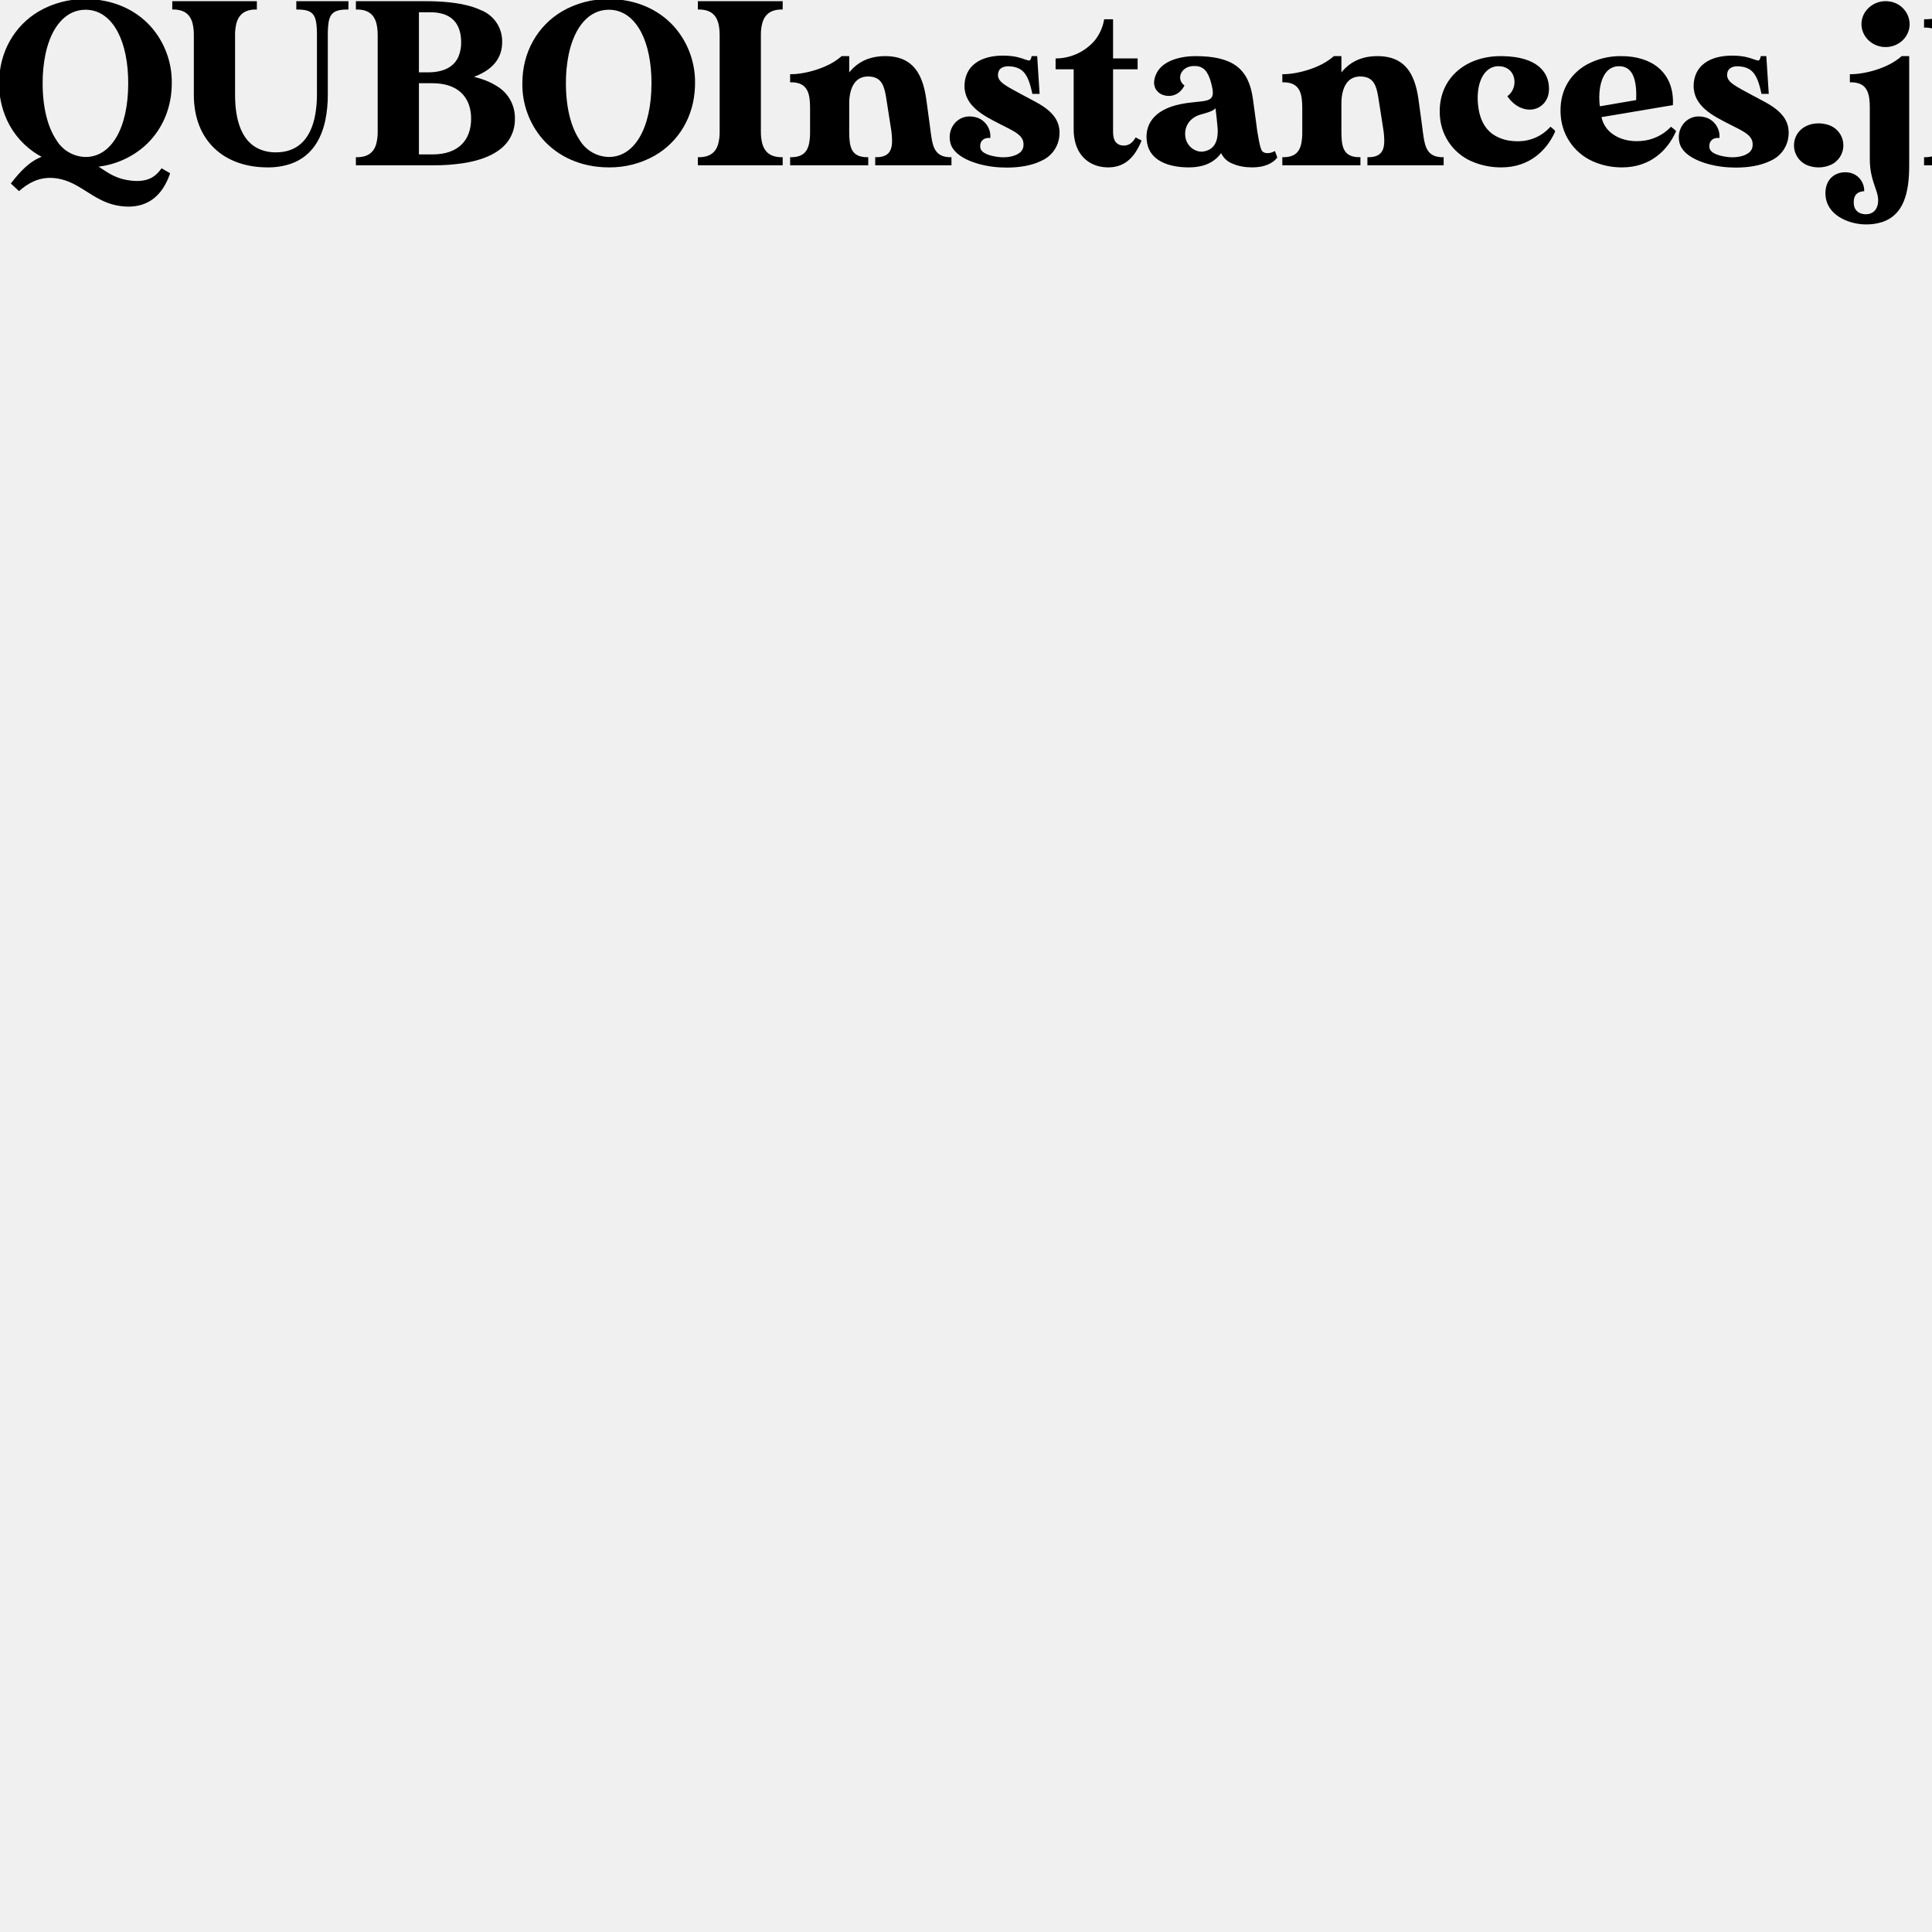
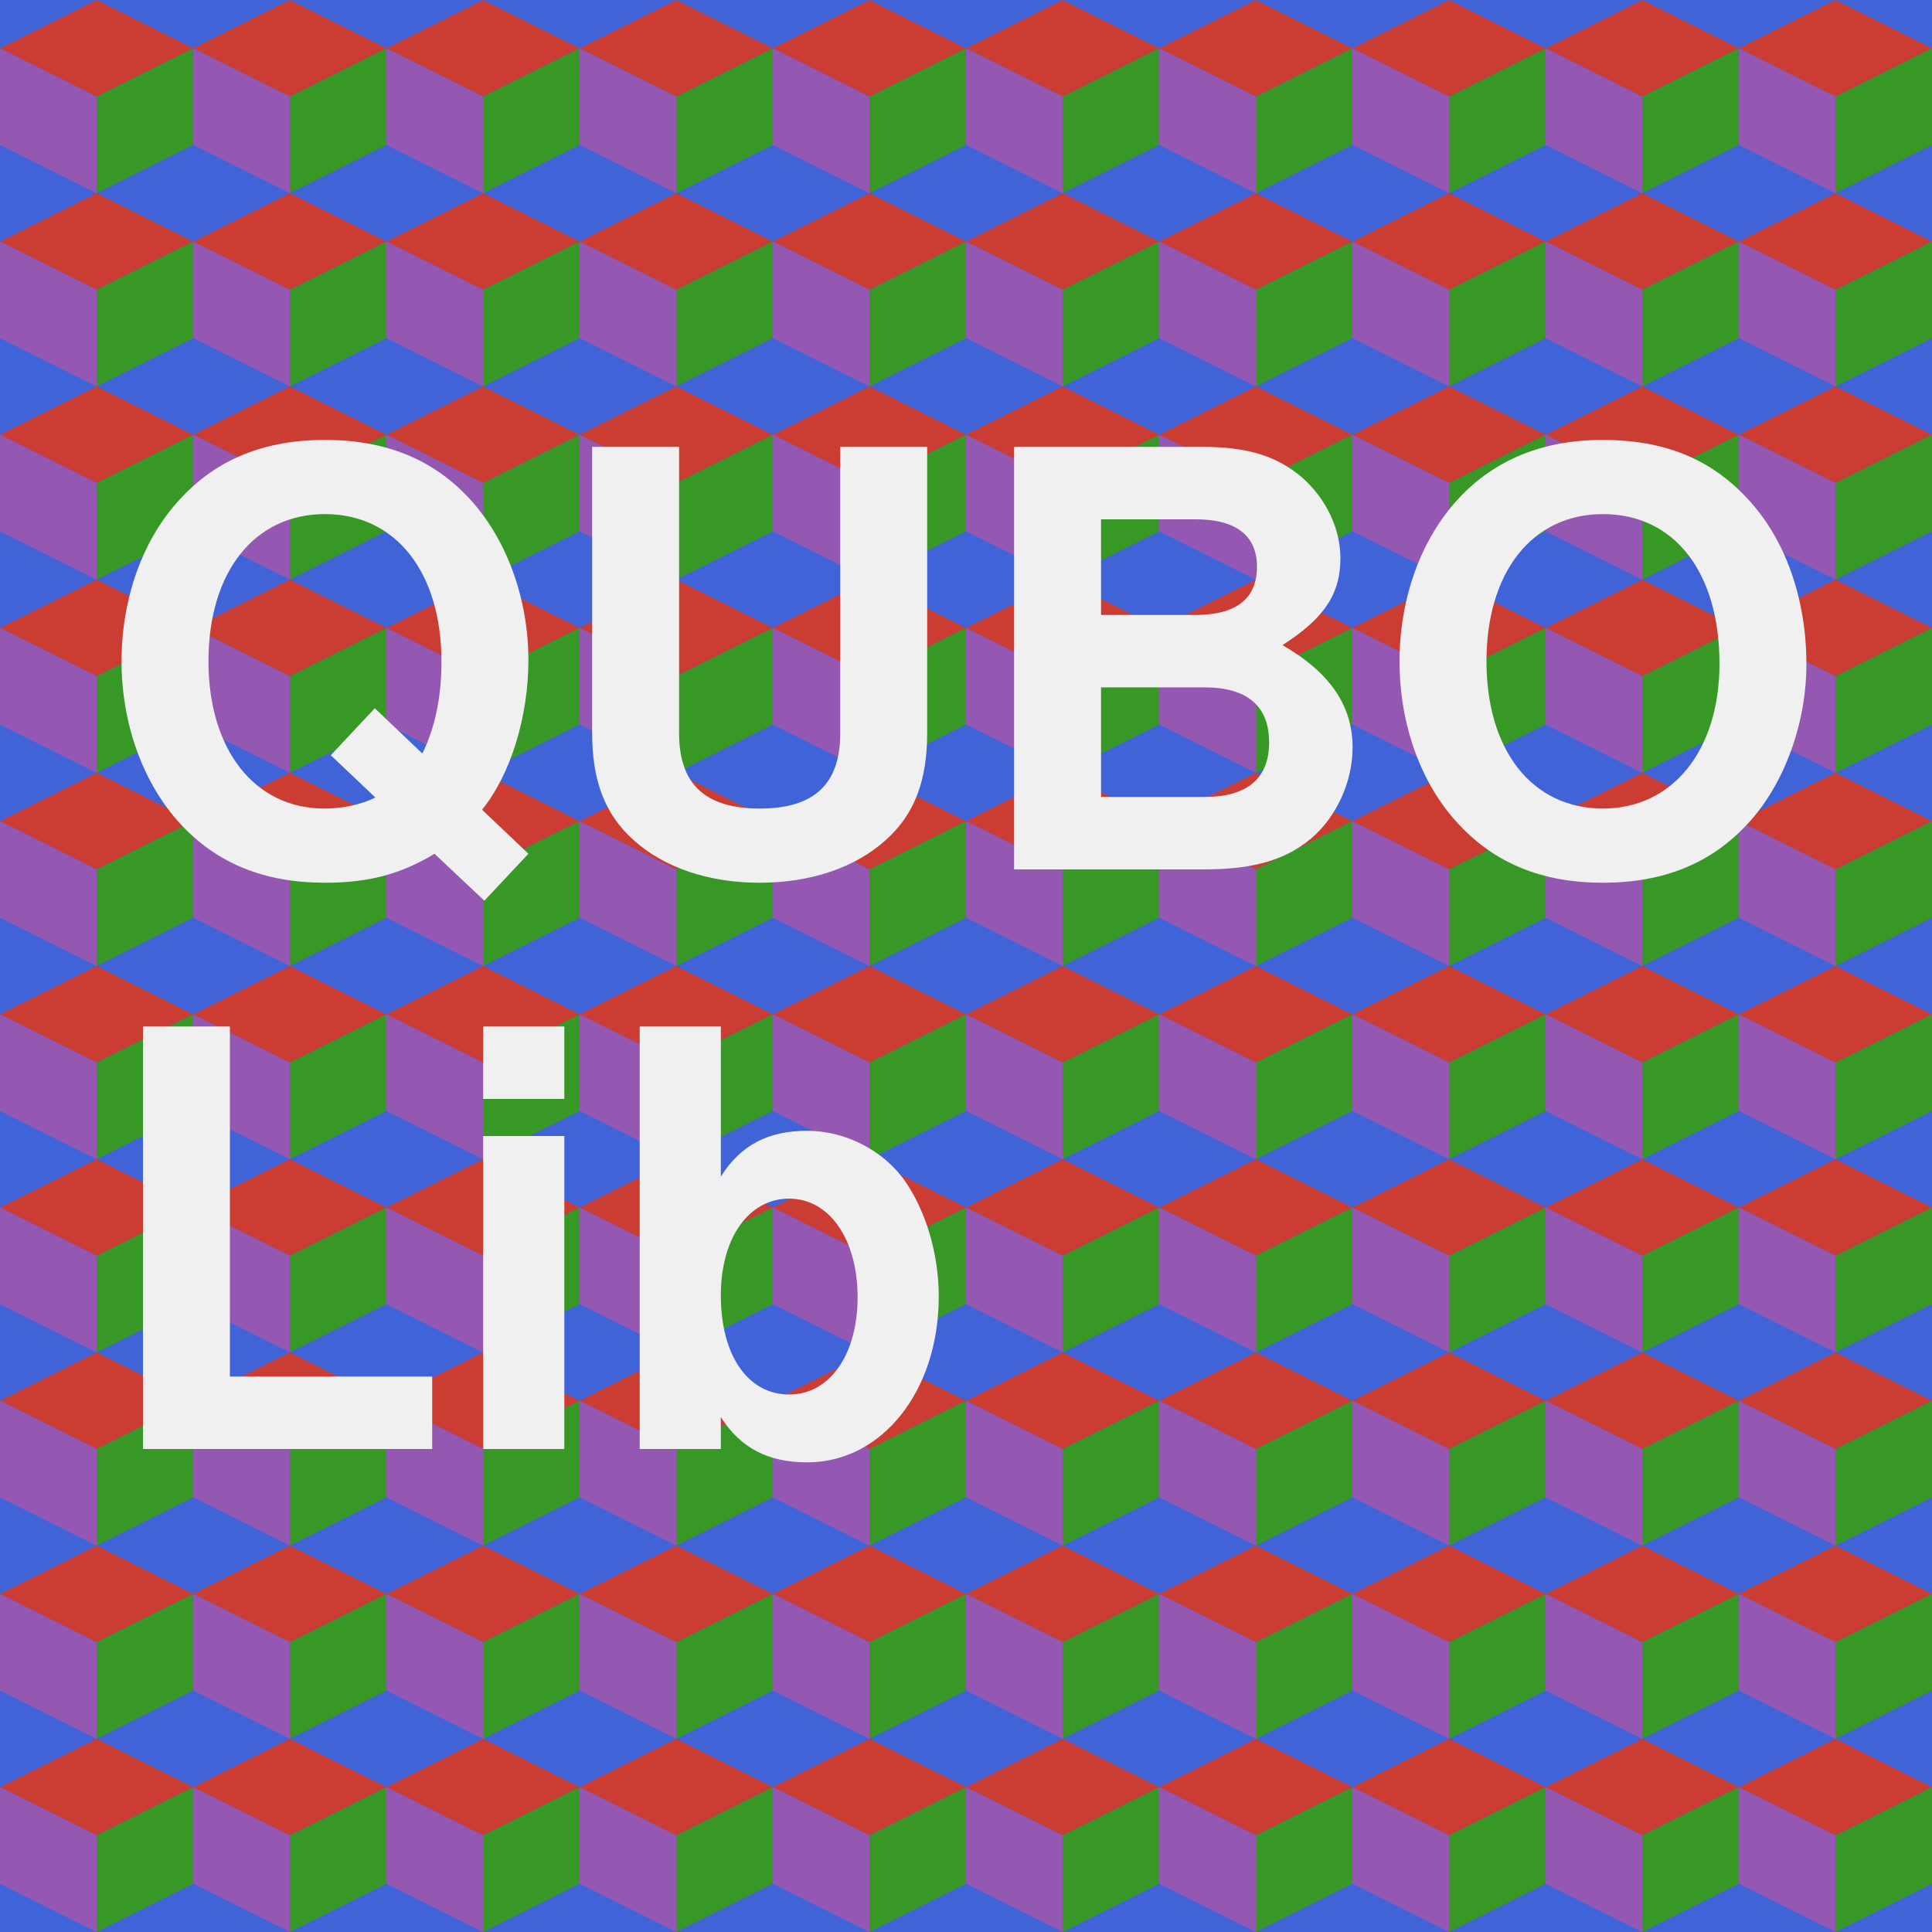
<svg xmlns="http://www.w3.org/2000/svg" width="1000" height="1000" viewBox="0 0 1000 1000">
  <style>
        rect{
        stroke: none;
        stroke-linejoin: round;
        }

        .red{
        fill: #cb3c33;
        stroke-width: 3px;
        }

        .green{
        fill: #389826;
        stroke-width: 5px;
        }

        .blue{
        fill: #4063d8;
        stroke-width: 3px;
        }

        .violet{
        fill: #9558b2;
        stroke-width: 5px;
        }
    </style>
-   <rect x="0" y="0" width="1000" height="1000" stroke="black" fill="none" />
-   <g stroke-linecap="round" fill-rule="evenodd" font-size="9pt" stroke="#000" stroke-width="0.25mm" fill="#000" style="stroke:#000;stroke-width:0.25mm;fill:#000">
-     <path d="M 6.242 94.924 L 9.842 98.284 C 13.997 94.722 19.68 91.043 27.703 91.662 A 23.781 23.781 0 0 1 27.962 91.684 A 26.877 26.877 0 0 1 35.929 93.68 C 45.389 97.595 52.02 105.665 64.695 106.41 A 31.869 31.869 0 0 0 65.402 106.444 A 27.789 27.789 0 0 0 66.535 106.467 C 76.248 106.467 82.451 101.207 86.1 93.33 A 36.668 36.668 0 0 0 87.482 89.884 L 83.762 87.724 A 41.612 41.612 0 0 1 82.862 88.862 C 80.656 91.525 76.761 95.005 67.802 93.964 A 30.418 30.418 0 0 1 63.083 93.075 C 57.429 91.522 53.9 88.608 49.682 85.924 A 43.8 43.8 0 0 0 74.588 75.208 C 82.806 67.856 87.867 57.327 88.396 45.203 A 48.625 48.625 0 0 0 88.442 43.084 A 42.803 42.803 0 0 0 77.506 13.845 C 69.654 5.253 58.052 0.004 44.282 0.004 A 46.603 46.603 0 0 0 20.273 6.314 C 7.745 13.768 0.002 27.186 0.002 43.084 A 44.148 44.148 0 0 0 5.406 64.661 A 40.751 40.751 0 0 0 22.682 81.244 C 15.602 83.644 10.682 89.284 6.242 94.924 Z M 66.842 43.084 A 87.587 87.587 0 0 0 66.766 39.404 C 65.874 18.211 57.227 4.564 44.282 4.564 C 33.801 4.564 26.068 13.508 23.024 28.161 A 73.678 73.678 0 0 0 21.602 43.084 C 21.602 55.561 24.161 65.718 28.623 72.481 A 18.502 18.502 0 0 0 44.282 81.724 C 57.962 81.724 66.842 66.484 66.842 43.084 Z" id="0" vector-effect="non-scaling-stroke" />
-     <path d="M 164.522 18.244 L 164.522 48.604 A 61.745 61.745 0 0 1 163.743 58.824 C 161.229 73.758 152.906 79.324 142.922 79.324 A 20.945 20.945 0 0 1 132.546 76.867 C 124.876 72.581 121.202 62.859 121.202 49.084 L 121.202 18.244 A 23.458 23.458 0 0 1 122.024 11.547 C 122.988 8.357 124.928 5.931 128.495 4.937 A 14.833 14.833 0 0 1 132.482 4.444 L 132.482 1.084 L 89.642 1.084 L 89.642 4.444 A 14.492 14.492 0 0 1 93.822 4.995 C 97.395 6.07 99.251 8.634 100.126 11.97 A 25.05 25.05 0 0 1 100.802 18.244 L 100.802 49.084 C 100.802 72.964 116.642 86.164 138.482 86.164 A 35.686 35.686 0 0 0 150.418 84.305 C 160.457 80.76 165.742 72.452 167.94 62.077 A 64.235 64.235 0 0 0 169.202 48.844 L 169.202 18.244 A 57.943 57.943 0 0 1 169.354 13.606 C 169.88 7.164 171.987 4.675 178.852 4.459 A 32.784 32.784 0 0 1 179.882 4.444 L 179.882 1.084 L 153.842 1.084 L 153.842 4.444 A 22.664 22.664 0 0 1 157.748 4.732 C 162.506 5.574 164.025 8.342 164.41 14.148 A 62.744 62.744 0 0 1 164.522 18.244 Z" id="1" vector-effect="non-scaling-stroke" />
-     <path d="M 219.962 1.084 L 184.682 1.084 L 184.682 4.444 C 192.171 4.444 194.93 8.543 195.707 14.122 A 30.074 30.074 0 0 1 195.962 18.244 L 195.962 68.044 A 23.948 23.948 0 0 1 195.164 74.74 C 194.231 77.898 192.342 80.306 188.821 81.319 A 14.957 14.957 0 0 1 184.682 81.844 L 184.682 85.084 L 224.282 85.084 A 100.187 100.187 0 0 0 239.688 84.002 C 250.618 82.289 258.611 78.515 262.776 72.5 A 18.955 18.955 0 0 0 266.042 61.444 A 18.651 18.651 0 0 0 256.809 44.9 C 254.355 43.331 251.437 42.035 248.082 41.006 A 54.915 54.915 0 0 0 243.602 39.844 A 31.989 31.989 0 0 0 251.413 36.236 C 256.344 32.993 259.279 28.442 259.435 22.36 A 20.045 20.045 0 0 0 259.442 21.844 A 16.838 16.838 0 0 0 248.698 5.664 C 243.228 3.076 235.723 1.646 226.304 1.22 A 140.78 140.78 0 0 0 219.962 1.084 Z M 223.802 80.404 L 216.362 80.404 L 216.362 42.604 L 223.802 42.604 C 237.076 42.604 243.592 49.683 244.264 59.684 A 26.269 26.269 0 0 1 244.322 61.444 C 244.322 72.484 237.842 80.404 223.802 80.404 Z M 221.402 37.924 L 216.362 37.924 L 216.362 5.884 L 222.842 5.884 A 23.456 23.456 0 0 1 228.648 6.548 C 236.29 8.5 238.982 14.502 239.153 21.154 A 26.864 26.864 0 0 1 239.162 21.844 A 19.038 19.038 0 0 1 237.771 29.411 C 235.65 34.326 231.042 37.386 223.515 37.859 A 33.666 33.666 0 0 1 221.402 37.924 Z" id="2" vector-effect="non-scaling-stroke" />
-     <path d="M 315.122 0.004 A 46.603 46.603 0 0 0 291.113 6.314 C 278.585 13.768 270.842 27.186 270.842 43.084 A 42.828 42.828 0 0 0 281.146 71.605 C 289.033 80.637 300.947 86.164 315.122 86.164 A 46.66 46.66 0 0 0 338.7 80.115 C 350.929 73.024 358.661 60.273 359.246 44.963 A 49.196 49.196 0 0 0 359.282 43.084 A 42.803 42.803 0 0 0 348.346 13.845 C 340.494 5.253 328.892 0.004 315.122 0.004 Z M 299.463 72.481 A 18.502 18.502 0 0 0 315.122 81.724 C 328.802 81.724 337.682 66.484 337.682 43.084 A 87.587 87.587 0 0 0 337.606 39.404 C 336.714 18.211 328.067 4.564 315.122 4.564 C 304.641 4.564 296.908 13.508 293.864 28.161 A 73.678 73.678 0 0 0 292.442 43.084 C 292.442 55.561 295.001 65.718 299.463 72.481 Z" id="3" vector-effect="non-scaling-stroke" />
-     <path d="M 404.642 1.084 L 361.682 1.084 L 361.682 4.444 C 369.171 4.444 371.93 8.543 372.707 14.122 A 30.074 30.074 0 0 1 372.962 18.244 L 372.962 68.044 A 23.948 23.948 0 0 1 372.164 74.74 C 371.231 77.898 369.342 80.306 365.821 81.319 A 14.957 14.957 0 0 1 361.682 81.844 L 361.682 85.084 L 404.642 85.084 L 404.642 81.844 A 14.523 14.523 0 0 1 400.392 81.274 C 396.778 80.17 394.895 77.545 394.018 74.144 A 24.708 24.708 0 0 1 393.362 68.044 L 393.362 18.244 A 23.458 23.458 0 0 1 394.184 11.547 C 395.148 8.357 397.088 5.931 400.655 4.937 A 14.833 14.833 0 0 1 404.642 4.444 L 404.642 1.084 Z" id="4" vector-effect="non-scaling-stroke" />
-     <path d="M 439.082 38.884 L 439.082 29.524 L 435.842 29.524 A 33.134 33.134 0 0 1 427.276 34.807 C 421.783 37.224 415.754 38.539 411.236 38.824 A 28.556 28.556 0 0 1 409.442 38.884 L 409.442 42.124 A 14.121 14.121 0 0 1 413.321 42.606 C 417.291 43.74 418.869 46.781 419.451 50.705 A 36.072 36.072 0 0 1 419.762 55.924 L 419.762 68.044 A 31.102 31.102 0 0 1 419.238 74.447 C 418.328 78.675 415.955 81.633 410.088 81.833 A 18.96 18.96 0 0 1 409.442 81.844 L 409.442 85.084 L 448.922 85.084 L 448.922 81.844 C 439.802 81.844 439.082 75.604 439.082 68.044 L 439.082 53.524 A 24.295 24.295 0 0 1 439.907 46.93 C 441.167 42.5 443.926 39.441 448.541 39.147 A 11.663 11.663 0 0 1 449.282 39.124 A 11.247 11.247 0 0 1 452.835 39.635 C 457.66 41.236 458.521 46.377 459.381 52.022 A 5283.886 5283.886 0 0 0 459.482 52.684 A 523.238 523.238 0 0 1 459.7 54.042 C 460.421 58.566 461.634 66.434 461.849 67.829 A 1642.51 1642.51 0 0 1 461.882 68.044 C 462.682 75.02 462.611 81.233 454.709 81.801 A 17.107 17.107 0 0 1 453.482 81.844 L 453.482 85.084 L 492.002 85.084 L 492.002 81.844 A 13.208 13.208 0 0 1 488.282 81.368 C 482.835 79.771 482.058 74.38 481.282 68.633 A 1298.016 1298.016 0 0 0 481.202 68.044 A 101.224 101.224 0 0 0 481.173 67.809 C 481.035 66.703 480.392 61.624 478.922 51.124 C 476.965 37.427 471.464 30.821 461.437 29.698 A 29.442 29.442 0 0 0 458.162 29.524 C 452.7 29.524 448.489 30.888 445.209 32.977 A 22.189 22.189 0 0 0 439.082 38.884 Z" id="5" vector-effect="non-scaling-stroke" />
-     <path d="M 534.722 48.124 L 537.602 48.124 L 536.402 29.524 L 534.362 29.524 C 533.307 33.976 531.567 30.649 524.225 29.596 A 27.349 27.349 0 0 0 523.682 29.524 C 513.122 28.324 501.242 30.964 499.802 42.604 A 16.808 16.808 0 0 0 499.695 44.149 C 499.466 54.605 509.645 59.591 517.202 63.484 A 178.538 178.538 0 0 0 517.263 63.515 C 525.485 67.739 530.814 69.672 530.2 75.647 A 10.211 10.211 0 0 1 530.162 75.964 A 5.418 5.418 0 0 1 527.701 79.696 C 525.495 81.247 522.017 82.064 518.042 81.844 C 513.242 81.484 507.722 80.044 507.002 76.804 C 506.314 73.362 508.476 70.908 511.708 70.908 A 6.593 6.593 0 0 1 512.162 70.924 A 9.872 9.872 0 0 0 507.232 62.041 C 506.189 61.48 504.963 61.073 503.54 60.863 A 14 14 0 0 0 503.402 60.844 A 10.569 10.569 0 0 0 501.883 60.729 C 495.34 60.714 490.689 67 492.362 73.804 C 494.282 81.724 507.722 85.684 517.682 86.164 A 59.73 59.73 0 0 0 521.184 86.267 C 527.289 86.267 533.747 85.315 538.782 82.82 A 15.106 15.106 0 0 0 547.562 72.244 C 550.285 58.983 537.822 54.367 529.42 49.751 A 65.576 65.576 0 0 1 529.082 49.564 A 204.589 204.589 0 0 0 529.011 49.525 C 520.772 44.991 515.524 42.83 516.122 38.164 C 516.462 34.99 519.158 33.529 522.995 33.883 A 13.831 13.831 0 0 1 523.682 33.964 A 10.942 10.942 0 0 1 528.546 35.575 C 531.451 37.482 533.187 41.135 534.572 47.425 A 72.295 72.295 0 0 1 534.722 48.124 Z" id="6" vector-effect="non-scaling-stroke" />
-     <path d="M 575.642 67.924 L 575.642 35.404 L 588.362 35.404 L 588.362 30.724 L 575.642 30.724 L 575.642 10.444 L 571.922 10.444 A 24.329 24.329 0 0 1 566.883 21.397 A 27.298 27.298 0 0 1 546.842 30.724 L 546.842 35.404 L 556.202 35.404 L 556.202 66.964 A 25.11 25.11 0 0 0 557.259 74.461 C 559.701 82.282 566.102 86.164 573.602 86.164 C 581.157 86.164 585.672 81.994 588.773 76.167 A 38.595 38.595 0 0 0 590.282 72.964 L 588.002 71.764 A 10.18 10.18 0 0 1 586.28 73.95 C 584.708 75.431 582.788 76.066 580.562 75.724 A 5.27 5.27 0 0 1 576.61 73.061 C 576.08 72.066 575.746 70.717 575.663 68.873 A 20.952 20.952 0 0 1 575.642 67.924 Z" id="7" vector-effect="non-scaling-stroke" />
-     <path d="M 659.642 78.844 C 656.882 80.164 654.242 80.044 652.922 78.484 A 4.931 4.931 0 0 1 652.303 77.313 C 651.456 75.172 650.869 71.348 650.282 67.924 C 650.282 67.924 649.682 63.124 648.002 51.004 C 645.842 35.884 637.922 29.524 618.722 29.524 A 38.181 38.181 0 0 0 615.411 29.669 C 610.527 30.096 604.869 31.544 601.313 35.032 A 11.375 11.375 0 0 0 598.562 39.244 A 11.023 11.023 0 0 0 598.068 40.785 C 597.605 42.733 597.826 44.451 598.592 45.824 A 6.262 6.262 0 0 0 601.322 48.364 A 8.786 8.786 0 0 0 604.559 49.167 C 607.37 49.309 610.439 48.064 612.482 44.404 C 607.824 40.582 611.249 33.195 618.733 33.716 A 11.158 11.158 0 0 1 618.842 33.724 A 7.306 7.306 0 0 1 625.344 37.731 C 626.643 39.906 627.426 42.721 627.96 45.535 A 53.359 53.359 0 0 1 628.082 46.204 A 14.016 14.016 0 0 1 628.191 47.047 C 628.901 54.319 622.041 52.165 611.162 54.364 C 597.002 57.244 592.562 65.404 594.242 74.164 C 595.921 82.92 605.275 86.161 615.23 86.164 A 28.713 28.713 0 0 0 615.242 86.164 C 619.838 86.164 624.857 85.319 628.842 82.01 A 16.55 16.55 0 0 0 632.162 78.244 A 10.068 10.068 0 0 0 637.983 84.211 C 640.974 85.58 644.634 86.164 648.002 86.164 A 25.963 25.963 0 0 0 651.867 85.892 C 654.858 85.442 657.056 84.469 658.692 83.259 A 11.544 11.544 0 0 0 660.602 81.484 C 660.255 80.327 660.131 80.174 659.692 78.982 A 39.604 39.604 0 0 1 659.642 78.844 Z M 621.904 78.966 A 7.111 7.111 0 0 0 623.762 78.724 C 629.009 77.521 630.771 73.132 630.771 68.006 A 24.422 24.422 0 0 0 630.722 66.484 A 257.36 257.36 0 0 0 630.637 65.485 C 630.375 62.488 630.061 59.491 629.733 57.011 A 86.033 86.033 0 0 0 629.402 54.724 A 4.222 4.222 0 0 1 627.77 56.562 C 626.593 57.305 624.65 57.922 621.002 58.924 C 616.251 60.36 612.823 64.237 612.964 69.619 A 12.979 12.979 0 0 0 613.082 71.044 A 9.378 9.378 0 0 0 615.165 75.669 C 616.9 77.743 619.432 78.966 621.904 78.966 Z" id="8" vector-effect="non-scaling-stroke" />
-     <path d="M 693.842 38.884 L 693.842 29.524 L 690.602 29.524 A 33.134 33.134 0 0 1 682.036 34.807 C 676.543 37.224 670.514 38.539 665.996 38.824 A 28.556 28.556 0 0 1 664.202 38.884 L 664.202 42.124 A 14.121 14.121 0 0 1 668.081 42.606 C 672.051 43.74 673.629 46.781 674.211 50.705 A 36.072 36.072 0 0 1 674.522 55.924 L 674.522 68.044 A 31.102 31.102 0 0 1 673.998 74.447 C 673.088 78.675 670.715 81.633 664.848 81.833 A 18.96 18.96 0 0 1 664.202 81.844 L 664.202 85.084 L 703.682 85.084 L 703.682 81.844 C 694.562 81.844 693.842 75.604 693.842 68.044 L 693.842 53.524 A 24.295 24.295 0 0 1 694.667 46.93 C 695.927 42.5 698.686 39.441 703.301 39.147 A 11.663 11.663 0 0 1 704.042 39.124 A 11.247 11.247 0 0 1 707.595 39.635 C 712.42 41.236 713.281 46.377 714.141 52.022 A 5283.886 5283.886 0 0 0 714.242 52.684 A 523.238 523.238 0 0 1 714.46 54.042 C 715.181 58.566 716.394 66.434 716.609 67.829 A 1642.51 1642.51 0 0 1 716.642 68.044 C 717.442 75.02 717.371 81.233 709.469 81.801 A 17.107 17.107 0 0 1 708.242 81.844 L 708.242 85.084 L 746.762 85.084 L 746.762 81.844 A 13.208 13.208 0 0 1 743.042 81.368 C 737.595 79.771 736.818 74.38 736.042 68.633 A 1298.016 1298.016 0 0 0 735.962 68.044 A 101.224 101.224 0 0 0 735.933 67.809 C 735.795 66.703 735.152 61.624 733.682 51.124 C 731.725 37.427 726.224 30.821 716.197 29.698 A 29.442 29.442 0 0 0 712.922 29.524 C 707.46 29.524 703.249 30.888 699.969 32.977 A 22.189 22.189 0 0 0 693.842 38.884 Z" id="9" vector-effect="non-scaling-stroke" />
-     <path d="M 786.528 73.575 A 22.636 22.636 0 0 0 802.562 66.244 C 802.562 66.244 804.482 67.804 804.482 67.924 A 34.649 34.649 0 0 1 804.172 68.608 C 800.081 77.386 791.508 86.164 777.122 86.164 A 37.243 37.243 0 0 1 763.778 83.822 A 27.059 27.059 0 0 1 745.802 60.604 C 744.122 41.284 758.642 29.524 776.642 29.524 A 61.508 61.508 0 0 1 778.483 29.551 C 794.695 30.036 800.196 36.967 801.122 43.564 C 801.311 44.793 801.343 46.046 801.209 47.264 A 9.707 9.707 0 0 1 795.962 55.324 A 9.551 9.551 0 0 1 791.77 56.268 C 789.002 56.268 786.015 55.15 783.36 52.749 A 18.223 18.223 0 0 1 780.842 49.924 A 9.447 9.447 0 0 0 781.748 49.085 C 786.796 43.757 784.538 33.66 775.444 33.802 A 12.855 12.855 0 0 0 774.602 33.844 C 768.362 34.444 763.922 41.404 764.402 52.324 A 39.826 39.826 0 0 0 764.556 54.316 C 765.356 62.07 768.346 67.239 772.987 70.258 A 21.706 21.706 0 0 0 782.762 73.444 A 27.065 27.065 0 0 0 785.575 73.592 C 785.895 73.592 786.213 73.587 786.528 73.575 Z" id="10" vector-effect="non-scaling-stroke" />
-     <path d="M 849.121 73.468 A 24.097 24.097 0 0 0 864.962 66.244 A 27.119 27.119 0 0 1 864.987 66.263 C 865.207 66.432 866.78 67.641 866.981 67.887 A 0.079 0.079 0 0 1 867.002 67.924 A 34.649 34.649 0 0 1 866.692 68.608 C 862.601 77.386 854.028 86.164 839.642 86.164 A 36.303 36.303 0 0 1 826.246 83.734 A 27.673 27.673 0 0 1 808.322 60.124 C 807.26 47.915 812.667 38.917 821.334 33.947 A 35.818 35.818 0 0 1 839.162 29.524 C 854.816 29.524 865.466 37.712 865.466 52.759 A 32.873 32.873 0 0 1 865.442 54.004 L 828.362 60.244 A 14.852 14.852 0 0 0 834.293 69.684 C 838.277 72.617 843.699 73.875 849.121 73.468 Z M 847.322 52.204 L 827.642 55.564 C 826.711 48.191 827.737 41.571 830.623 37.619 A 8.752 8.752 0 0 1 837.002 33.844 C 845.096 33.14 847.801 40.349 847.357 51.435 A 63.791 63.791 0 0 1 847.322 52.204 Z" id="11" vector-effect="non-scaling-stroke" />
-     <path d="M 912.122 48.124 L 915.002 48.124 L 913.802 29.524 L 911.762 29.524 C 910.707 33.976 908.967 30.649 901.625 29.596 A 27.349 27.349 0 0 0 901.082 29.524 C 890.522 28.324 878.642 30.964 877.202 42.604 A 16.808 16.808 0 0 0 877.095 44.149 C 876.866 54.605 887.045 59.591 894.602 63.484 A 178.538 178.538 0 0 0 894.663 63.515 C 902.885 67.739 908.214 69.672 907.6 75.647 A 10.211 10.211 0 0 1 907.562 75.964 A 5.418 5.418 0 0 1 905.101 79.696 C 902.895 81.247 899.417 82.064 895.442 81.844 C 890.642 81.484 885.122 80.044 884.402 76.804 C 883.714 73.362 885.876 70.908 889.108 70.908 A 6.593 6.593 0 0 1 889.562 70.924 A 9.872 9.872 0 0 0 884.632 62.041 C 883.589 61.48 882.363 61.073 880.94 60.863 A 14 14 0 0 0 880.802 60.844 A 10.569 10.569 0 0 0 879.283 60.729 C 872.74 60.714 868.089 67 869.762 73.804 C 871.682 81.724 885.122 85.684 895.082 86.164 A 59.73 59.73 0 0 0 898.584 86.267 C 904.689 86.267 911.147 85.315 916.182 82.82 A 15.106 15.106 0 0 0 924.962 72.244 C 927.685 58.983 915.222 54.367 906.82 49.751 A 65.576 65.576 0 0 1 906.482 49.564 A 204.589 204.589 0 0 0 906.411 49.525 C 898.172 44.991 892.924 42.83 893.522 38.164 C 893.862 34.99 896.558 33.529 900.395 33.883 A 13.831 13.831 0 0 1 901.082 33.964 A 10.942 10.942 0 0 1 905.946 35.575 C 908.851 37.482 910.587 41.135 911.972 47.425 A 72.295 72.295 0 0 1 912.122 48.124 Z" id="12" vector-effect="non-scaling-stroke" />
-     <path d="M 941.282 64.324 C 933.962 64.324 929.042 69.124 929.042 75.244 A 10.641 10.641 0 0 0 936.849 85.511 A 14.754 14.754 0 0 0 941.282 86.164 A 14.578 14.578 0 0 0 946.976 85.073 A 10.502 10.502 0 0 0 953.642 75.244 A 10.595 10.595 0 0 0 946.067 65.07 A 14.994 14.994 0 0 0 941.282 64.324 Z" id="13" vector-effect="non-scaling-stroke" />
-     <path d="M 968.282 55.924 L 968.282 82.444 C 968.282 88.912 969.727 93.045 971.44 98.054 A 599.38 599.38 0 0 1 971.642 98.644 A 16.477 16.477 0 0 1 972.384 101.376 C 973.358 106.84 971.024 111.364 965.762 111.364 A 7.754 7.754 0 0 1 962.068 110.515 C 960.351 109.588 959.19 107.89 959.042 105.364 A 12.949 12.949 0 0 1 959.023 104.832 C 958.975 101.516 960.304 99.577 962.823 98.828 A 8.591 8.591 0 0 1 964.442 98.524 C 964.442 95.044 961.802 89.884 955.562 89.644 A 12.299 12.299 0 0 0 955.08 89.634 C 949.242 89.634 944.844 93.86 945.35 101.12 A 17.1 17.1 0 0 0 945.362 101.284 C 946.151 110.754 956.261 115.14 964.248 115.636 A 24.444 24.444 0 0 0 965.762 115.684 A 26.174 26.174 0 0 0 974.339 114.397 C 984.87 110.758 987.722 99.746 987.722 85.804 L 987.722 29.524 L 984.482 29.524 C 977.162 36.004 964.922 38.884 957.962 38.884 L 957.962 42.124 A 14.121 14.121 0 0 1 961.841 42.606 C 965.811 43.74 967.389 46.781 967.971 50.705 A 36.072 36.072 0 0 1 968.282 55.924 Z M 975.962 23.884 A 12.289 12.289 0 0 0 984.014 20.949 A 11.151 11.151 0 0 0 987.962 12.484 A 11.571 11.571 0 0 0 977.961 1.239 A 12.843 12.843 0 0 0 975.962 1.084 A 12.25 12.25 0 0 0 966.85 5.098 A 11.017 11.017 0 0 0 963.962 12.484 C 963.962 18.724 969.362 23.884 975.962 23.884 Z" id="14" vector-effect="non-scaling-stroke" />
-     <path d="M 1026.122 68.044 L 1026.122 1.084 L 1022.882 1.084 C 1015.562 7.564 1003.322 10.444 996.362 10.444 L 996.362 13.804 A 14.121 14.121 0 0 1 1000.241 14.286 C 1004.211 15.42 1005.789 18.461 1006.371 22.385 A 36.072 36.072 0 0 1 1006.682 27.604 L 1006.682 68.044 A 31.102 31.102 0 0 1 1006.158 74.447 C 1005.248 78.675 1002.875 81.633 997.008 81.833 A 18.96 18.96 0 0 1 996.362 81.844 L 996.362 85.084 L 1036.442 85.084 L 1036.442 81.844 A 14.493 14.493 0 0 1 1032.601 81.384 C 1028.627 80.291 1027.047 77.339 1026.453 73.509 A 36.287 36.287 0 0 1 1026.122 68.044 Z" id="15" vector-effect="non-scaling-stroke" />
+   <defs>
+     <pattern id="pattern" x="0" y="0" width="10%" height="10%">
+       <path class="red" d="M 50 0 L 100 25 L 50 50 L 0 25 Z" />
+       <path class="violet" d="M 0 25 L 50 50 L 50 100 L 0 75 Z" />
+       <path class="green" d="M 50 50 L 100 25 L 100 75 L 50 100 Z" />
+     </pattern>
+     <mask id="mask">
+       <rect x="0" y="0" width="1000" height="1000" fill="white" />
+       <text x="50" y="450" fill="black" font-size="300" font-family="Helvetica" font-weight="bold">
+                 QUBO
+             </text>
+       <text x="50" y="750" fill="black" font-size="300" font-family="Helvetica" font-weight="bold">
+                 Lib
+             </text>
+     </mask>
+   </defs>
+   <g mask="url(#mask)">
+     <rect class="blue" x="0" y="0" width="1000" height="1000" stroke="none" />
+     <rect fill="url(#pattern)" x="0" y="0" width="1000" height="1000" stroke="none" />
  </g>
</svg>
